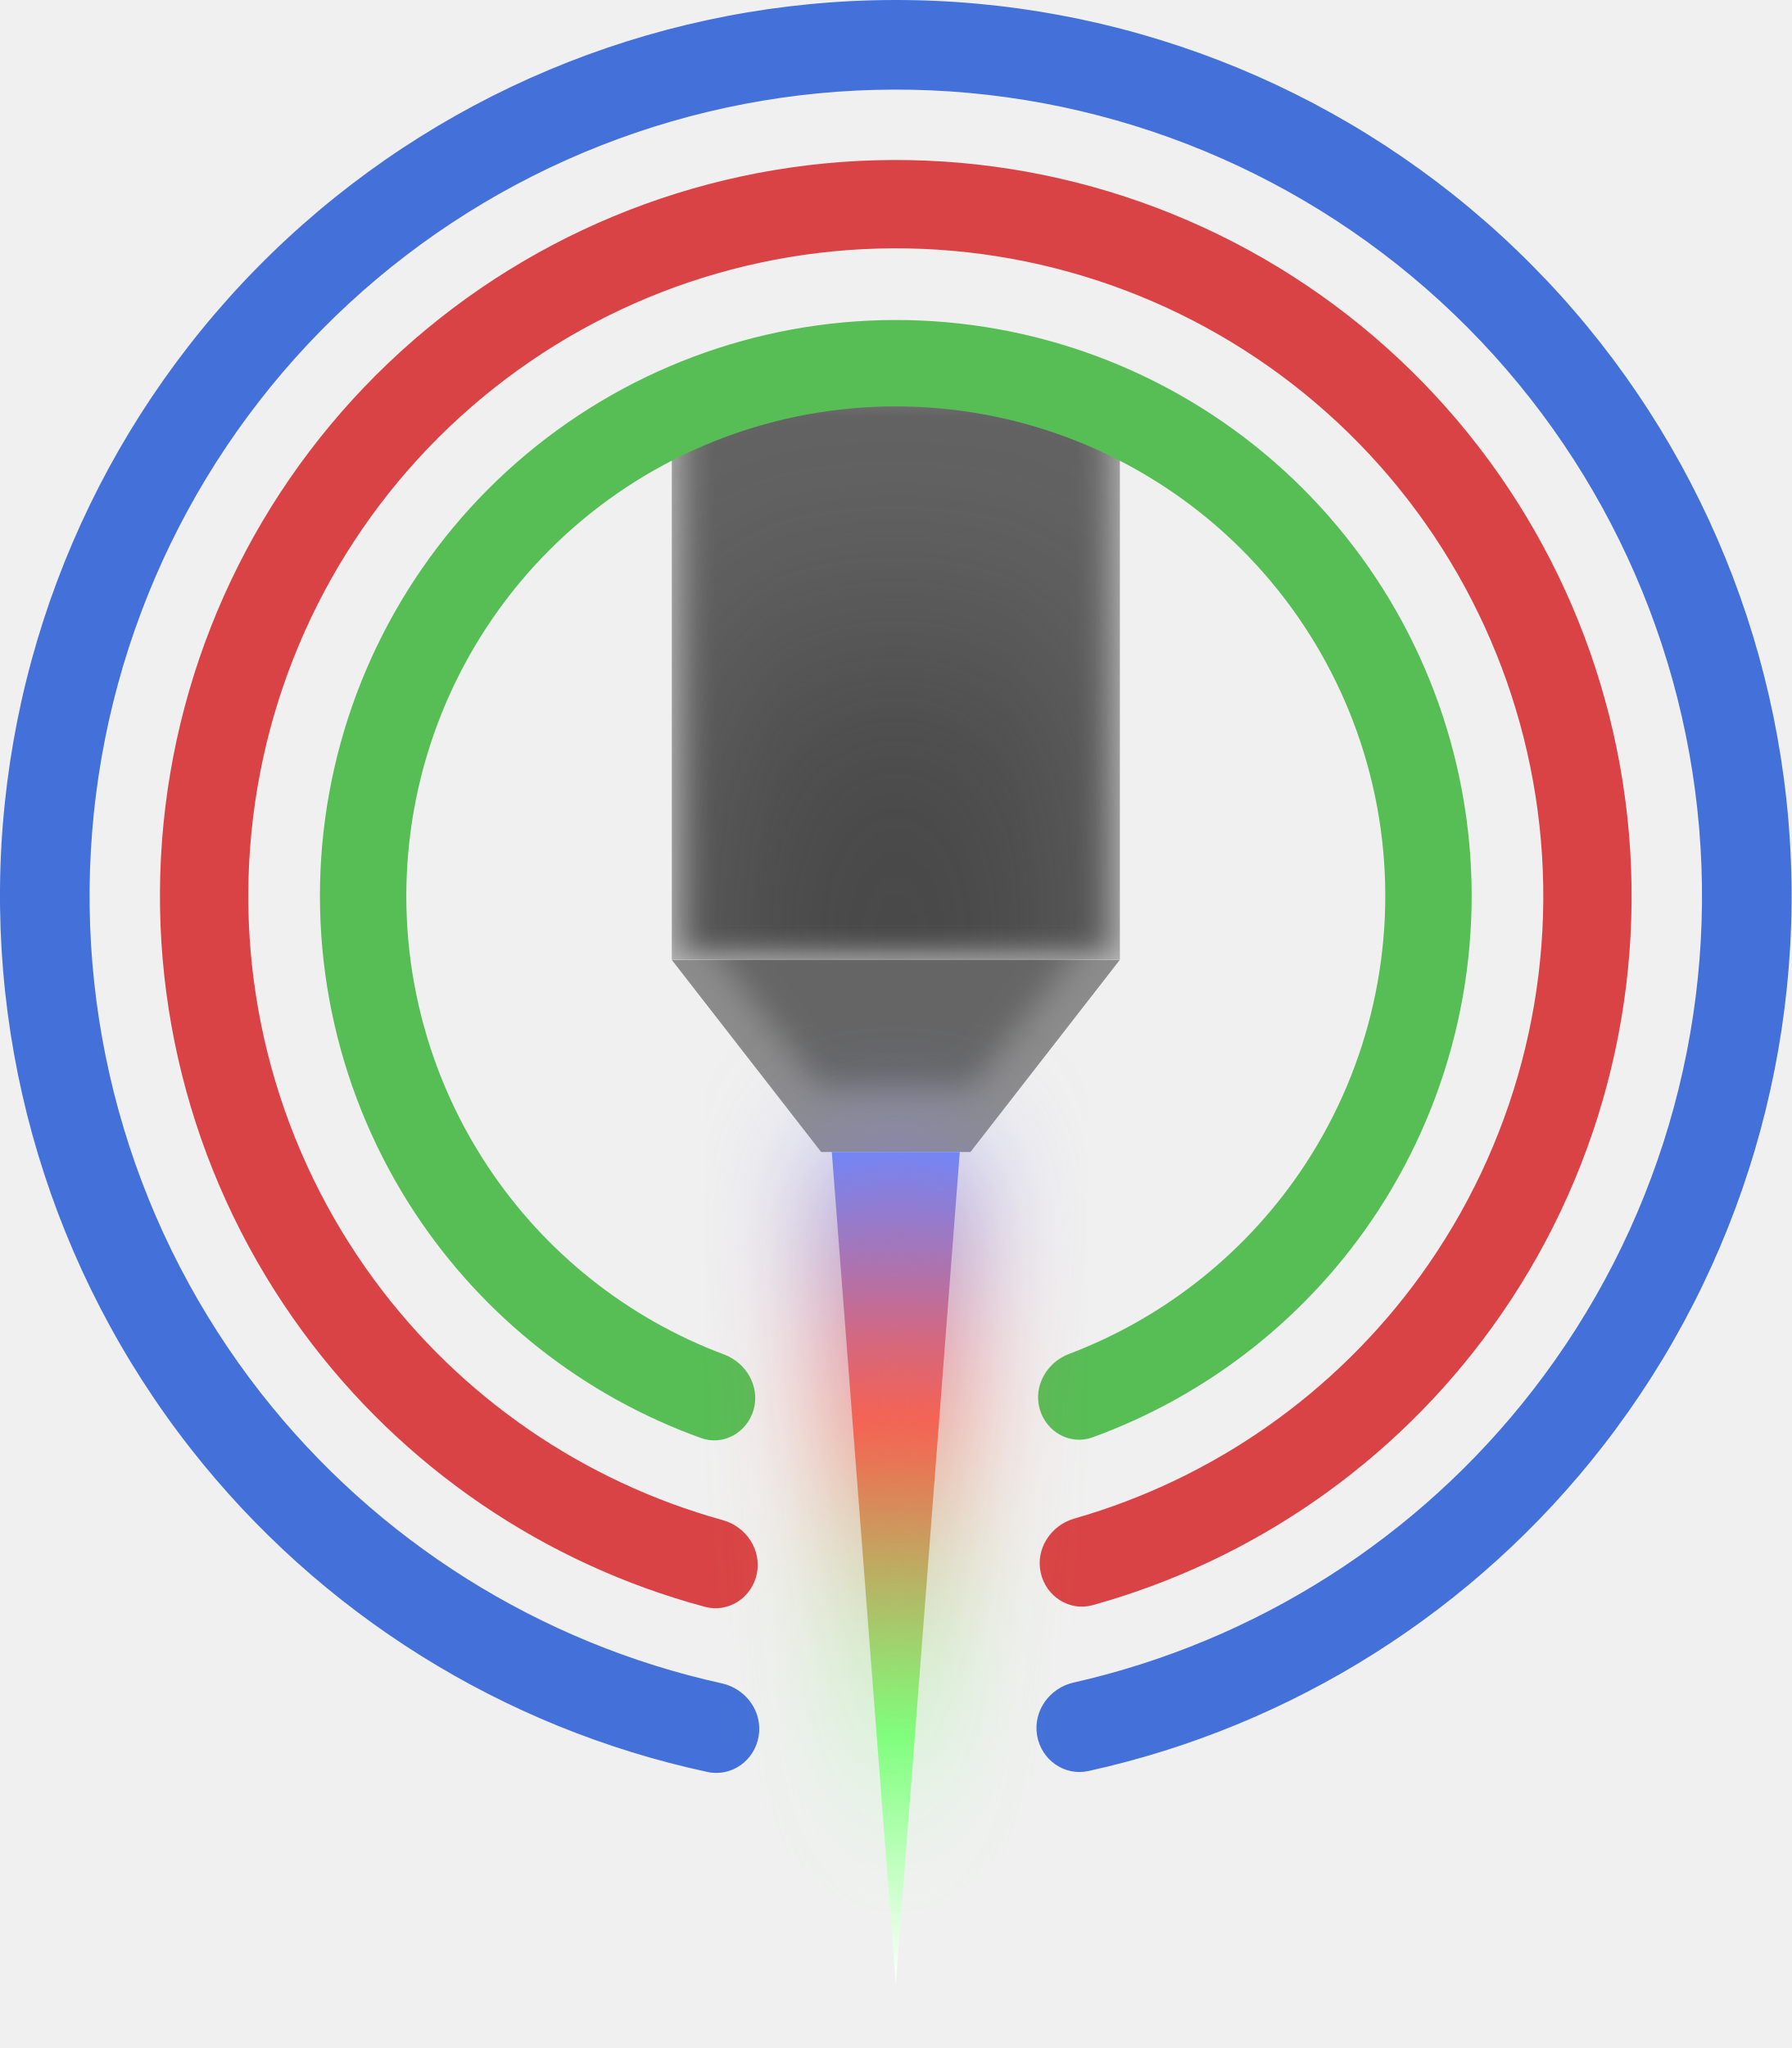
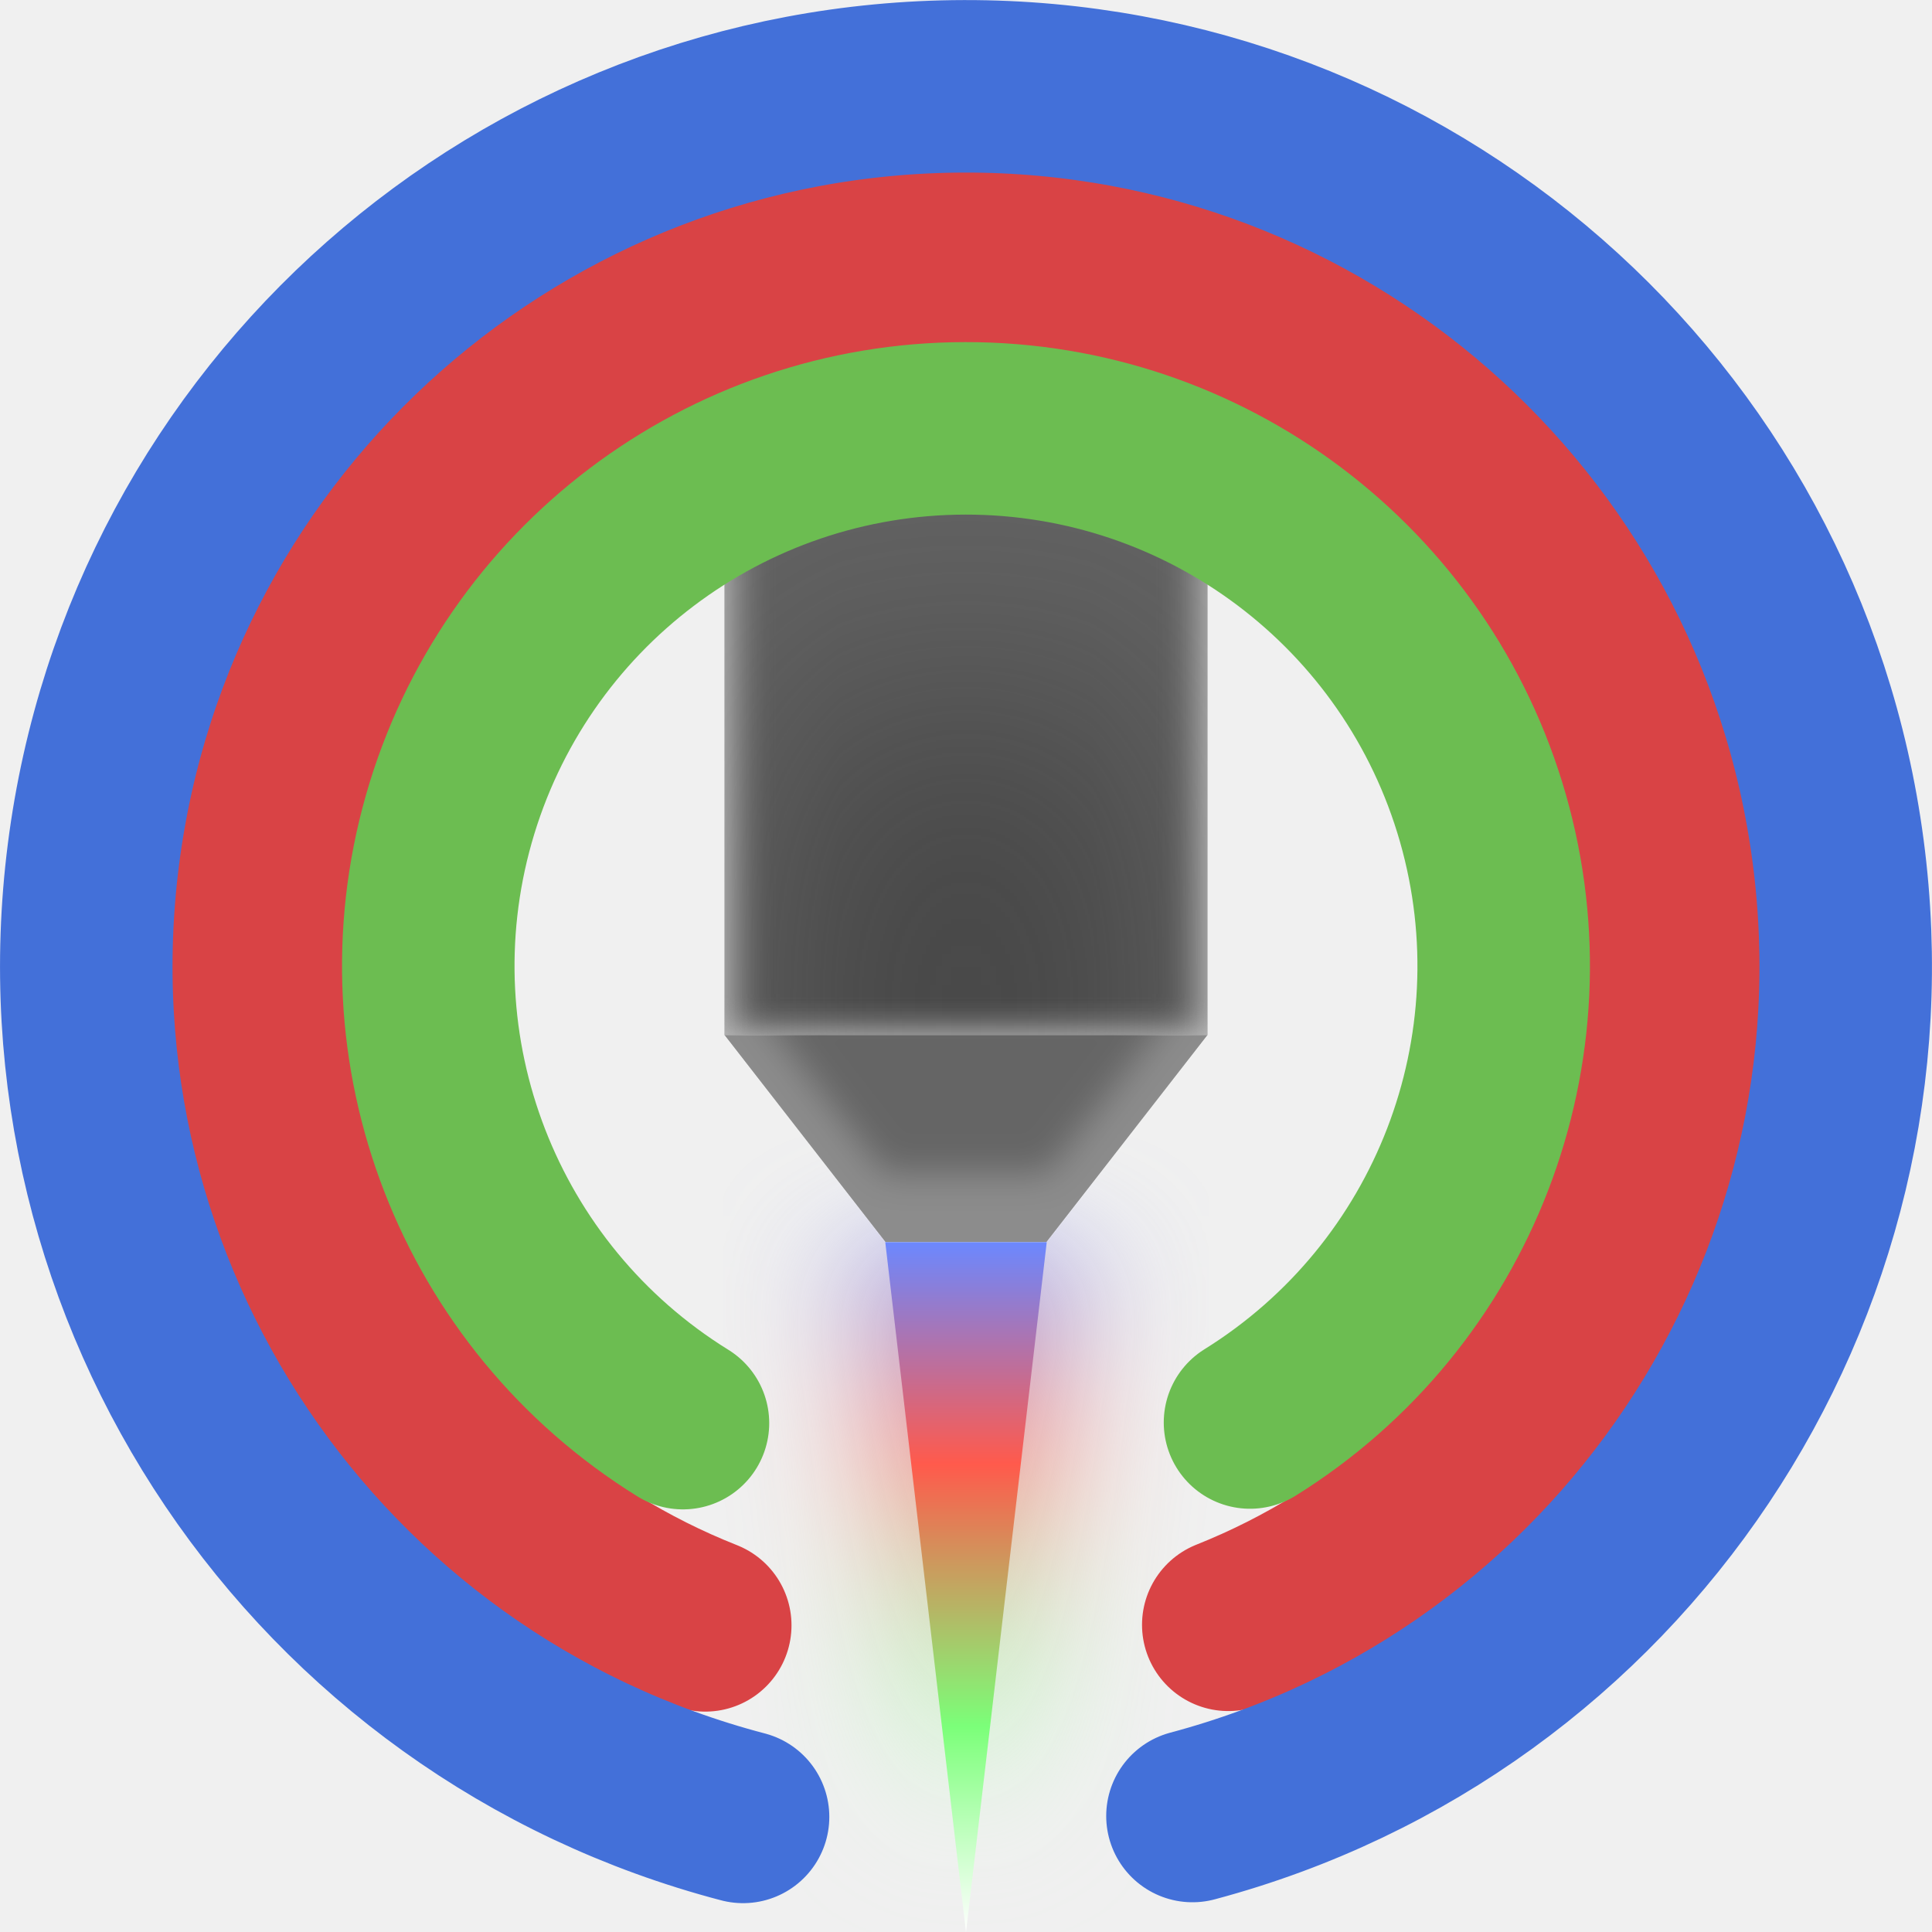
- <svg xmlns="http://www.w3.org/2000/svg" width="28" height="32" viewBox="0 0 28 32" fill="none">
-   <g filter="url(#filter0_iii_93_2)">
-     <path d="M17.5 15H10.5V6H17.5V15Z" fill="#474747" />
+ <svg xmlns="http://www.w3.org/2000/svg" width="28" height="28" viewBox="0 0 28 28" fill="none" version="1.1" id="svg116">
+   <g filter="url(#filter2_f_93_2)" id="g29" transform="matrix(1.171039,0,0,0.7699552,-2.394494,4.134978)">
+     <path d="M 14,30 15,18 H 13 Z" fill="url(#paint1_linear_93_2)" id="path27" style="fill:url(#paint1_linear_93_2)" />
  </g>
-   <mask id="path-2-inside-1_93_2" fill="white">
-     <path d="M11.857 27.126C11.795 27.508 11.435 27.768 11.057 27.687C7.864 27.001 5.004 25.217 2.98 22.635C0.813 19.869 -0.235 16.389 0.044 12.886C0.324 9.383 1.911 6.113 4.49 3.726C7.069 1.339 10.451 0.009 13.965 4.35994e-05C17.479 -0.009 20.868 1.304 23.459 3.679C26.05 6.053 27.653 9.315 27.95 12.816C28.247 16.318 27.216 19.803 25.063 22.58C23.052 25.172 20.201 26.97 17.012 27.672C16.634 27.755 16.272 27.497 16.208 27.115C16.144 26.734 16.402 26.375 16.779 26.29C19.621 25.647 22.162 24.036 23.956 21.722C25.895 19.223 26.822 16.086 26.555 12.935C26.288 9.783 24.845 6.848 22.513 4.711C20.181 2.574 17.131 1.392 13.969 1.4C10.806 1.408 7.762 2.605 5.441 4.753C3.12 6.902 1.692 9.845 1.44 12.997C1.188 16.15 2.131 19.282 4.082 21.772C5.889 24.077 8.437 25.675 11.283 26.303C11.66 26.387 11.92 26.745 11.857 27.126Z" />
+   <path d="M 14,28.004 15.171,17.994 H 12.829 Z" fill="url(#paint0_linear_93_2)" id="path25" style="fill:url(#paint0_linear_93_2);stroke-width:0.95" />
+   <g filter="url(#filter0_iii_93_2)" id="g4">
+     <path d="m 17.5,15 h -7 V 6 h 7 z" fill="#474747" id="path2" />
+   </g>
+   <mask id="path-2-inside-1_93_2" fill="#ffffff">
+     <path d="M 11.857,27.126 C 11.795,27.508 11.435,27.768 11.057,27.687 7.864,27.001 5.004,25.217 2.98,22.635 0.813,19.869 -0.235,16.389 0.044,12.886 0.324,9.383 1.911,6.113 4.49,3.726 7.069,1.339 10.451,0.009 13.965,4.35994e-5 17.479,-0.009 20.868,1.304 23.459,3.679 c 2.591,2.374 4.194,5.636 4.491,9.138 0.297,3.502 -0.734,6.987 -2.887,9.764 -2.01,2.592 -4.862,4.39 -8.051,5.092 -0.378,0.083 -0.739,-0.176 -0.803,-0.557 -0.064,-0.381 0.194,-0.74 0.571,-0.826 2.843,-0.643 5.383,-2.253 7.178,-4.568 1.938,-2.499 2.866,-5.636 2.598,-8.787 C 26.288,9.783 24.845,6.848 22.513,4.711 20.181,2.574 17.131,1.392 13.969,1.4 10.806,1.408 7.762,2.605 5.441,4.753 3.12,6.902 1.692,9.845 1.44,12.997 c -0.252,3.153 0.692,6.285 2.642,8.774 1.806,2.305 4.355,3.904 7.2,4.532 0.378,0.083 0.637,0.441 0.575,0.823 z" id="path6" />
  </mask>
-   <path d="M11.857 27.126C11.795 27.508 11.435 27.768 11.057 27.687C7.864 27.001 5.004 25.217 2.98 22.635C0.813 19.869 -0.235 16.389 0.044 12.886C0.324 9.383 1.911 6.113 4.49 3.726C7.069 1.339 10.451 0.009 13.965 4.35994e-05C17.479 -0.009 20.868 1.304 23.459 3.679C26.05 6.053 27.653 9.315 27.95 12.816C28.247 16.318 27.216 19.803 25.063 22.58C23.052 25.172 20.201 26.97 17.012 27.672C16.634 27.755 16.272 27.497 16.208 27.115C16.144 26.734 16.402 26.375 16.779 26.29C19.621 25.647 22.162 24.036 23.956 21.722C25.895 19.223 26.822 16.086 26.555 12.935C26.288 9.783 24.845 6.848 22.513 4.711C20.181 2.574 17.131 1.392 13.969 1.4C10.806 1.408 7.762 2.605 5.441 4.753C3.12 6.902 1.692 9.845 1.44 12.997C1.188 16.15 2.131 19.282 4.082 21.772C5.889 24.077 8.437 25.675 11.283 26.303C11.66 26.387 11.92 26.745 11.857 27.126Z" stroke="#4370D9" stroke-width="2" mask="url(#path-2-inside-1_93_2)" />
-   <mask id="path-3-inside-2_93_2" fill="white">
-     <path d="M11.828 24.59C11.751 24.963 11.386 25.205 11.018 25.107C8.506 24.432 6.29 22.924 4.74 20.819C3.053 18.529 2.275 15.694 2.556 12.863C2.837 10.033 4.158 7.407 6.262 5.493C8.366 3.579 11.106 2.512 13.95 2.5C16.795 2.488 19.543 3.53 21.664 5.426C23.785 7.322 25.128 9.936 25.433 12.764C25.739 15.592 24.986 18.433 23.319 20.738C21.787 22.857 19.584 24.384 17.079 25.08C16.712 25.182 16.344 24.943 16.264 24.57C16.184 24.198 16.423 23.833 16.789 23.728C18.961 23.106 20.869 21.771 22.201 19.93C23.668 17.901 24.33 15.401 24.061 12.912C23.792 10.424 22.61 8.123 20.744 6.455C18.878 4.787 16.459 3.869 13.956 3.88C11.453 3.891 9.043 4.829 7.191 6.514C5.339 8.198 4.177 10.509 3.93 13C3.682 15.491 4.367 17.985 5.851 20.001C7.199 21.831 9.118 23.148 11.296 23.752C11.663 23.854 11.904 24.216 11.828 24.59Z" />
+   <path d="M 11.857,27.126 C 11.795,27.508 11.435,27.768 11.057,27.687 7.864,27.001 5.004,25.217 2.98,22.635 0.813,19.869 -0.235,16.389 0.044,12.886 0.324,9.383 1.911,6.113 4.49,3.726 7.069,1.339 10.451,0.009 13.965,4.35994e-5 17.479,-0.009 20.868,1.304 23.459,3.679 c 2.591,2.374 4.194,5.636 4.491,9.138 0.297,3.502 -0.734,6.987 -2.887,9.764 -2.01,2.592 -4.862,4.39 -8.051,5.092 -0.378,0.083 -0.739,-0.176 -0.803,-0.557 -0.064,-0.381 0.194,-0.74 0.571,-0.826 2.843,-0.643 5.383,-2.253 7.178,-4.568 1.938,-2.499 2.866,-5.636 2.598,-8.787 C 26.288,9.783 24.845,6.848 22.513,4.711 20.181,2.574 17.131,1.392 13.969,1.4 10.806,1.408 7.762,2.605 5.441,4.753 3.12,6.902 1.692,9.845 1.44,12.997 c -0.252,3.153 0.692,6.285 2.642,8.774 1.806,2.305 4.355,3.904 7.2,4.532 0.378,0.083 0.637,0.441 0.575,0.823 z" stroke="#4370d9" stroke-width="2" mask="url(#path-2-inside-1_93_2)" id="path9" style="display:none" />
+   <mask id="path-3-inside-2_93_2" fill="#ffffff">
+     <path d="m 11.828,24.59 c -0.077,0.373 -0.442,0.616 -0.81,0.517 C 8.506,24.432 6.29,22.924 4.74,20.819 3.053,18.529 2.275,15.694 2.556,12.863 2.837,10.033 4.158,7.407 6.262,5.493 8.366,3.579 11.106,2.512 13.95,2.5 c 2.845,-0.012 5.593,1.03 7.714,2.926 2.121,1.896 3.464,4.51 3.77,7.338 0.306,2.828 -0.448,5.669 -2.114,7.974 -1.532,2.118 -3.735,3.646 -6.24,4.342 -0.367,0.102 -0.735,-0.137 -0.815,-0.51 -0.08,-0.373 0.158,-0.737 0.525,-0.842 2.172,-0.623 4.08,-1.957 5.412,-3.798 1.467,-2.029 2.13,-4.529 1.861,-7.017 C 23.792,10.424 22.61,8.123 20.744,6.455 18.878,4.787 16.459,3.869 13.956,3.88 11.453,3.891 9.043,4.829 7.191,6.514 5.339,8.198 4.177,10.509 3.93,13 c -0.247,2.491 0.437,4.985 1.921,7.001 1.348,1.83 3.267,3.147 5.445,3.751 0.367,0.102 0.609,0.464 0.532,0.838 z" id="path11" />
  </mask>
-   <path d="M11.828 24.59C11.751 24.963 11.386 25.205 11.018 25.107C8.506 24.432 6.29 22.924 4.74 20.819C3.053 18.529 2.275 15.694 2.556 12.863C2.837 10.033 4.158 7.407 6.262 5.493C8.366 3.579 11.106 2.512 13.95 2.5C16.795 2.488 19.543 3.53 21.664 5.426C23.785 7.322 25.128 9.936 25.433 12.764C25.739 15.592 24.986 18.433 23.319 20.738C21.787 22.857 19.584 24.384 17.079 25.08C16.712 25.182 16.344 24.943 16.264 24.57C16.184 24.198 16.423 23.833 16.789 23.728C18.961 23.106 20.869 21.771 22.201 19.93C23.668 17.901 24.33 15.401 24.061 12.912C23.792 10.424 22.61 8.123 20.744 6.455C18.878 4.787 16.459 3.869 13.956 3.88C11.453 3.891 9.043 4.829 7.191 6.514C5.339 8.198 4.177 10.509 3.93 13C3.682 15.491 4.367 17.985 5.851 20.001C7.199 21.831 9.118 23.148 11.296 23.752C11.663 23.854 11.904 24.216 11.828 24.59Z" stroke="#D94345" stroke-width="2" mask="url(#path-3-inside-2_93_2)" />
-   <mask id="path-4-inside-3_93_2" fill="white">
-     <path d="M11.779 22.023C11.679 22.383 11.306 22.596 10.956 22.469C9.132 21.814 7.562 20.584 6.488 18.957C5.29 17.141 4.79 14.952 5.081 12.796C5.372 10.64 6.434 8.662 8.071 7.229C9.708 5.796 11.809 5.004 13.984 5C16.16 4.996 18.264 5.781 19.905 7.208C21.547 8.636 22.616 10.61 22.915 12.765C23.213 14.92 22.721 17.11 21.529 18.931C20.461 20.562 18.895 21.797 17.074 22.459C16.724 22.586 16.35 22.374 16.249 22.015C16.148 21.657 16.359 21.287 16.708 21.155C18.215 20.584 19.51 19.549 20.4 18.191C21.413 16.644 21.831 14.782 21.578 12.95C21.324 11.118 20.415 9.441 19.02 8.227C17.624 7.014 15.836 6.347 13.987 6.35C12.137 6.353 10.352 7.026 8.96 8.245C7.569 9.463 6.666 11.144 6.419 12.977C6.171 14.809 6.596 16.67 7.615 18.213C8.509 19.568 9.807 20.599 11.317 21.164C11.666 21.295 11.878 21.664 11.779 22.023Z" />
+   <path d="m 11.828,24.59 c -0.077,0.373 -0.442,0.616 -0.81,0.517 C 8.506,24.432 6.29,22.924 4.74,20.819 3.053,18.529 2.275,15.694 2.556,12.863 2.837,10.033 4.158,7.407 6.262,5.493 8.366,3.579 11.106,2.512 13.95,2.5 c 2.845,-0.012 5.593,1.03 7.714,2.926 2.121,1.896 3.464,4.51 3.77,7.338 0.306,2.828 -0.448,5.669 -2.114,7.974 -1.532,2.118 -3.735,3.646 -6.24,4.342 -0.367,0.102 -0.735,-0.137 -0.815,-0.51 -0.08,-0.373 0.158,-0.737 0.525,-0.842 2.172,-0.623 4.08,-1.957 5.412,-3.798 1.467,-2.029 2.13,-4.529 1.861,-7.017 C 23.792,10.424 22.61,8.123 20.744,6.455 18.878,4.787 16.459,3.869 13.956,3.88 11.453,3.891 9.043,4.829 7.191,6.514 5.339,8.198 4.177,10.509 3.93,13 c -0.247,2.491 0.437,4.985 1.921,7.001 1.348,1.83 3.267,3.147 5.445,3.751 0.367,0.102 0.609,0.464 0.532,0.838 z" stroke="#d94345" stroke-width="2" mask="url(#path-3-inside-2_93_2)" id="path14" style="display:none" />
+   <mask id="path-4-inside-3_93_2" fill="#ffffff">
+     <path d="m 11.779,22.023 c -0.1,0.359 -0.472,0.572 -0.823,0.446 C 9.132,21.814 7.562,20.584 6.488,18.957 5.29,17.141 4.79,14.952 5.081,12.796 5.372,10.64 6.434,8.662 8.071,7.229 9.708,5.796 11.809,5.004 13.984,5 c 2.176,-0.004 4.279,0.781 5.921,2.208 1.642,1.428 2.711,3.402 3.01,5.557 0.298,2.155 -0.194,4.345 -1.386,6.166 -1.068,1.631 -2.634,2.866 -4.455,3.528 -0.35,0.127 -0.724,-0.084 -0.825,-0.443 -0.101,-0.359 0.11,-0.729 0.459,-0.861 1.508,-0.571 2.803,-1.606 3.692,-2.964 1.013,-1.547 1.432,-3.409 1.178,-5.241 C 21.324,11.118 20.415,9.441 19.02,8.227 17.624,7.014 15.836,6.347 13.987,6.35 12.137,6.353 10.352,7.026 8.96,8.245 7.569,9.463 6.666,11.144 6.419,12.977 c -0.247,1.833 0.177,3.693 1.196,5.237 0.894,1.355 2.193,2.385 3.702,2.951 0.349,0.131 0.561,0.5 0.462,0.859 z" id="path16" />
  </mask>
-   <path d="M11.779 22.023C11.679 22.383 11.306 22.596 10.956 22.469C9.132 21.814 7.562 20.584 6.488 18.957C5.29 17.141 4.79 14.952 5.081 12.796C5.372 10.64 6.434 8.662 8.071 7.229C9.708 5.796 11.809 5.004 13.984 5C16.16 4.996 18.264 5.781 19.905 7.208C21.547 8.636 22.616 10.61 22.915 12.765C23.213 14.92 22.721 17.11 21.529 18.931C20.461 20.562 18.895 21.797 17.074 22.459C16.724 22.586 16.35 22.374 16.249 22.015C16.148 21.657 16.359 21.287 16.708 21.155C18.215 20.584 19.51 19.549 20.4 18.191C21.413 16.644 21.831 14.782 21.578 12.95C21.324 11.118 20.415 9.441 19.02 8.227C17.624 7.014 15.836 6.347 13.987 6.35C12.137 6.353 10.352 7.026 8.96 8.245C7.569 9.463 6.666 11.144 6.419 12.977C6.171 14.809 6.596 16.67 7.615 18.213C8.509 19.568 9.807 20.599 11.317 21.164C11.666 21.295 11.878 21.664 11.779 22.023Z" stroke="#57BD55" stroke-width="2" mask="url(#path-4-inside-3_93_2)" />
-   <g filter="url(#filter1_i_93_2)">
-     <path d="M12.833 18H15.167L17.5 15H10.5L12.833 18Z" fill="#656565" />
+   <path d="m 11.779,22.023 c -0.1,0.359 -0.472,0.572 -0.823,0.446 C 9.132,21.814 7.562,20.584 6.488,18.957 5.29,17.141 4.79,14.952 5.081,12.796 5.372,10.64 6.434,8.662 8.071,7.229 9.708,5.796 11.809,5.004 13.984,5 c 2.176,-0.004 4.279,0.781 5.921,2.208 1.642,1.428 2.711,3.402 3.01,5.557 0.298,2.155 -0.194,4.345 -1.386,6.166 -1.068,1.631 -2.634,2.866 -4.455,3.528 -0.35,0.127 -0.724,-0.084 -0.825,-0.443 -0.101,-0.359 0.11,-0.729 0.459,-0.861 1.508,-0.571 2.803,-1.606 3.692,-2.964 1.013,-1.547 1.432,-3.409 1.178,-5.241 C 21.324,11.118 20.415,9.441 19.02,8.227 17.624,7.014 15.836,6.347 13.987,6.35 12.137,6.353 10.352,7.026 8.96,8.245 7.569,9.463 6.666,11.144 6.419,12.977 c -0.247,1.833 0.177,3.693 1.196,5.237 0.894,1.355 2.193,2.385 3.702,2.951 0.349,0.131 0.561,0.5 0.462,0.859 z" stroke="#57bd55" stroke-width="2" mask="url(#path-4-inside-3_93_2)" id="path19" style="display:none;stroke-width:30;stroke-miterlimit:4;stroke-dasharray:none" />
+   <g filter="url(#filter1_i_93_2)" id="g23">
+     <path d="m 12.833,18 h 2.333 L 17.5,15 h -7 z" fill="#656565" id="path21" />
  </g>
-   <path d="M14 31L15 18H13L14 31Z" fill="url(#paint0_linear_93_2)" />
-   <g filter="url(#filter2_f_93_2)">
-     <path d="M14 30L15 18H13L14 30Z" fill="url(#paint1_linear_93_2)" />
-   </g>
-   <defs>
+   <defs id="defs114">
    <filter id="filter0_iii_93_2" x="10.3" y="6" width="7.4" height="13" filterUnits="userSpaceOnUse" color-interpolation-filters="sRGB">
-       <feFlood flood-opacity="0" result="BackgroundImageFix" />
-       <feBlend mode="normal" in="SourceGraphic" in2="BackgroundImageFix" result="shape" />
-       <feColorMatrix in="SourceAlpha" type="matrix" values="0 0 0 0 0 0 0 0 0 0 0 0 0 0 0 0 0 0 127 0" result="hardAlpha" />
-       <feOffset dx="0.2" />
-       <feGaussianBlur stdDeviation="0.25" />
-       <feComposite in2="hardAlpha" operator="arithmetic" k2="-1" k3="1" />
-       <feColorMatrix type="matrix" values="0 0 0 0 0.889 0 0 0 0 0.889 0 0 0 0 0.889 0 0 0 0.55 0" />
-       <feBlend mode="normal" in2="shape" result="effect1_innerShadow_93_2" />
-       <feColorMatrix in="SourceAlpha" type="matrix" values="0 0 0 0 0 0 0 0 0 0 0 0 0 0 0 0 0 0 127 0" result="hardAlpha" />
-       <feOffset dx="-0.2" />
-       <feGaussianBlur stdDeviation="0.25" />
-       <feComposite in2="hardAlpha" operator="arithmetic" k2="-1" k3="1" />
-       <feColorMatrix type="matrix" values="0 0 0 0 0.89 0 0 0 0 0.89 0 0 0 0 0.89 0 0 0 0.55 0" />
-       <feBlend mode="normal" in2="effect1_innerShadow_93_2" result="effect2_innerShadow_93_2" />
-       <feColorMatrix in="SourceAlpha" type="matrix" values="0 0 0 0 0 0 0 0 0 0 0 0 0 0 0 0 0 0 127 0" result="hardAlpha" />
-       <feOffset dy="4" />
-       <feGaussianBlur stdDeviation="2" />
-       <feComposite in2="hardAlpha" operator="arithmetic" k2="-1" k3="1" />
-       <feColorMatrix type="matrix" values="0 0 0 0 0.719 0 0 0 0 0.719 0 0 0 0 0.719 0 0 0 0.25 0" />
-       <feBlend mode="normal" in2="effect2_innerShadow_93_2" result="effect3_innerShadow_93_2" />
+       <feFlood flood-opacity="0" result="BackgroundImageFix" id="feFlood31" />
+       <feBlend mode="normal" in="SourceGraphic" in2="BackgroundImageFix" result="shape" id="feBlend33" />
+       <feColorMatrix in="SourceAlpha" type="matrix" values="0 0 0 0 0 0 0 0 0 0 0 0 0 0 0 0 0 0 127 0" result="hardAlpha" id="feColorMatrix35" />
+       <feOffset dx="0.2" id="feOffset37" />
+       <feGaussianBlur stdDeviation="0.25" id="feGaussianBlur39" />
+       <feComposite in2="hardAlpha" operator="arithmetic" k2="-1" k3="1" id="feComposite41" k1="0" k4="0" />
+       <feColorMatrix type="matrix" values="0 0 0 0 0.889 0 0 0 0 0.889 0 0 0 0 0.889 0 0 0 0.55 0" id="feColorMatrix43" />
+       <feBlend mode="normal" in2="shape" result="effect1_innerShadow_93_2" id="feBlend45" />
+       <feColorMatrix in="SourceAlpha" type="matrix" values="0 0 0 0 0 0 0 0 0 0 0 0 0 0 0 0 0 0 127 0" result="hardAlpha" id="feColorMatrix47" />
+       <feOffset dx="-0.2" id="feOffset49" />
+       <feGaussianBlur stdDeviation="0.25" id="feGaussianBlur51" />
+       <feComposite in2="hardAlpha" operator="arithmetic" k2="-1" k3="1" id="feComposite53" k1="0" k4="0" />
+       <feColorMatrix type="matrix" values="0 0 0 0 0.89 0 0 0 0 0.89 0 0 0 0 0.89 0 0 0 0.55 0" id="feColorMatrix55" />
+       <feBlend mode="normal" in2="effect1_innerShadow_93_2" result="effect2_innerShadow_93_2" id="feBlend57" />
+       <feColorMatrix in="SourceAlpha" type="matrix" values="0 0 0 0 0 0 0 0 0 0 0 0 0 0 0 0 0 0 127 0" result="hardAlpha" id="feColorMatrix59" />
+       <feOffset dy="4" id="feOffset61" />
+       <feGaussianBlur stdDeviation="2" id="feGaussianBlur63" />
+       <feComposite in2="hardAlpha" operator="arithmetic" k2="-1" k3="1" id="feComposite65" k1="0" k4="0" />
+       <feColorMatrix type="matrix" values="0 0 0 0 0.719 0 0 0 0 0.719 0 0 0 0 0.719 0 0 0 0.25 0" id="feColorMatrix67" />
+       <feBlend mode="normal" in2="effect2_innerShadow_93_2" result="effect3_innerShadow_93_2" id="feBlend69" />
    </filter>
    <filter id="filter1_i_93_2" x="10.5" y="14.5" width="7" height="3.5" filterUnits="userSpaceOnUse" color-interpolation-filters="sRGB">
-       <feFlood flood-opacity="0" result="BackgroundImageFix" />
-       <feBlend mode="normal" in="SourceGraphic" in2="BackgroundImageFix" result="shape" />
-       <feColorMatrix in="SourceAlpha" type="matrix" values="0 0 0 0 0 0 0 0 0 0 0 0 0 0 0 0 0 0 127 0" result="hardAlpha" />
-       <feOffset dy="-1" />
-       <feGaussianBlur stdDeviation="0.25" />
-       <feComposite in2="hardAlpha" operator="arithmetic" k2="-1" k3="1" />
-       <feColorMatrix type="matrix" values="0 0 0 0 1 0 0 0 0 1 0 0 0 0 1 0 0 0 0.25 0" />
-       <feBlend mode="normal" in2="shape" result="effect1_innerShadow_93_2" />
+       <feFlood flood-opacity="0" result="BackgroundImageFix" id="feFlood72" />
+       <feBlend mode="normal" in="SourceGraphic" in2="BackgroundImageFix" result="shape" id="feBlend74" />
+       <feColorMatrix in="SourceAlpha" type="matrix" values="0 0 0 0 0 0 0 0 0 0 0 0 0 0 0 0 0 0 127 0" result="hardAlpha" id="feColorMatrix76" />
+       <feOffset dy="-1" id="feOffset78" />
+       <feGaussianBlur stdDeviation="0.25" id="feGaussianBlur80" />
+       <feComposite in2="hardAlpha" operator="arithmetic" k2="-1" k3="1" id="feComposite82" k1="0" k4="0" />
+       <feColorMatrix type="matrix" values="0 0 0 0 1 0 0 0 0 1 0 0 0 0 1 0 0 0 0.25 0" id="feColorMatrix84" />
+       <feBlend mode="normal" in2="shape" result="effect1_innerShadow_93_2" id="feBlend86" />
    </filter>
    <filter id="filter2_f_93_2" x="11" y="16" width="6" height="16" filterUnits="userSpaceOnUse" color-interpolation-filters="sRGB">
-       <feFlood flood-opacity="0" result="BackgroundImageFix" />
-       <feBlend mode="normal" in="SourceGraphic" in2="BackgroundImageFix" result="shape" />
-       <feGaussianBlur stdDeviation="1" result="effect1_foregroundBlur_93_2" />
+       <feFlood flood-opacity="0" result="BackgroundImageFix" id="feFlood89" />
+       <feBlend mode="normal" in="SourceGraphic" in2="BackgroundImageFix" result="shape" id="feBlend91" />
+       <feGaussianBlur stdDeviation="1" result="effect1_foregroundBlur_93_2" id="feGaussianBlur93" />
    </filter>
-     <linearGradient id="paint0_linear_93_2" x1="14" y1="18" x2="14" y2="31" gradientUnits="userSpaceOnUse">
-       <stop stop-color="#6B88FF" />
-       <stop offset="0.322" stop-color="#FF5A4C" />
-       <stop offset="0.702" stop-color="#7BFF79" />
-       <stop offset="1" stop-color="white" />
+     <linearGradient id="paint0_linear_93_2" x1="14" y1="18" x2="14" y2="31" gradientUnits="userSpaceOnUse" gradientTransform="matrix(1.171039,0,0,0.7699552,-2.394494,4.134978)">
+       <stop stop-color="#6B88FF" id="stop96" />
+       <stop offset="0.322" stop-color="#FF5A4C" id="stop98" />
+       <stop offset="0.702" stop-color="#7BFF79" id="stop100" />
+       <stop offset="1" stop-color="white" id="stop102" />
    </linearGradient>
    <linearGradient id="paint1_linear_93_2" x1="14" y1="18" x2="14" y2="30" gradientUnits="userSpaceOnUse">
-       <stop stop-color="#6B88FF" />
-       <stop offset="0.322" stop-color="#FF5A4C" />
-       <stop offset="0.702" stop-color="#7BFF79" />
-       <stop offset="1" stop-color="white" />
+       <stop stop-color="#6B88FF" id="stop105" />
+       <stop offset="0.322" stop-color="#FF5A4C" id="stop107" />
+       <stop offset="0.702" stop-color="#7BFF79" id="stop109" />
+       <stop offset="1" stop-color="white" id="stop111" />
    </linearGradient>
  </defs>
+   <path style="stroke:#d94345;stroke-width:2.5;stroke-linecap:round;stroke-linejoin:round;stroke-miterlimit:4;stroke-dasharray:none;stroke-opacity:1" id="path1195" d="M 10.221,23.556 A 10.277,10.277 0 0 1 3.904,12.082 10.277,10.277 0 0 1 13.988,3.723 10.277,10.277 0 0 1 24.091,12.059 10.277,10.277 0 0 1 17.801,23.548" />
+   <path style="stroke:#4370d9;stroke-width:2.5;stroke-linecap:round;stroke-linejoin:round;stroke-miterlimit:4;stroke-dasharray:none;stroke-opacity:1" id="path1195-6" d="M 10.769,26.332 A 12.749,12.749 0 0 1 1.354,12.384 12.749,12.749 0 0 1 13.973,1.251 12.749,12.749 0 0 1 26.639,12.332 12.749,12.749 0 0 1 17.282,26.319" />
+   <path style="stroke:#6cbd51;stroke-width:2.5;stroke-linecap:round;stroke-linejoin:round;stroke-miterlimit:4;stroke-dasharray:none;stroke-opacity:1" id="path6307" d="M 9.898,20.625 A 7.792,7.792 0 0 1 6.504,11.871 7.792,7.792 0 0 1 13.992,6.208 7.792,7.792 0 0 1 21.491,11.855 7.792,7.792 0 0 1 18.116,20.616" />
</svg>
